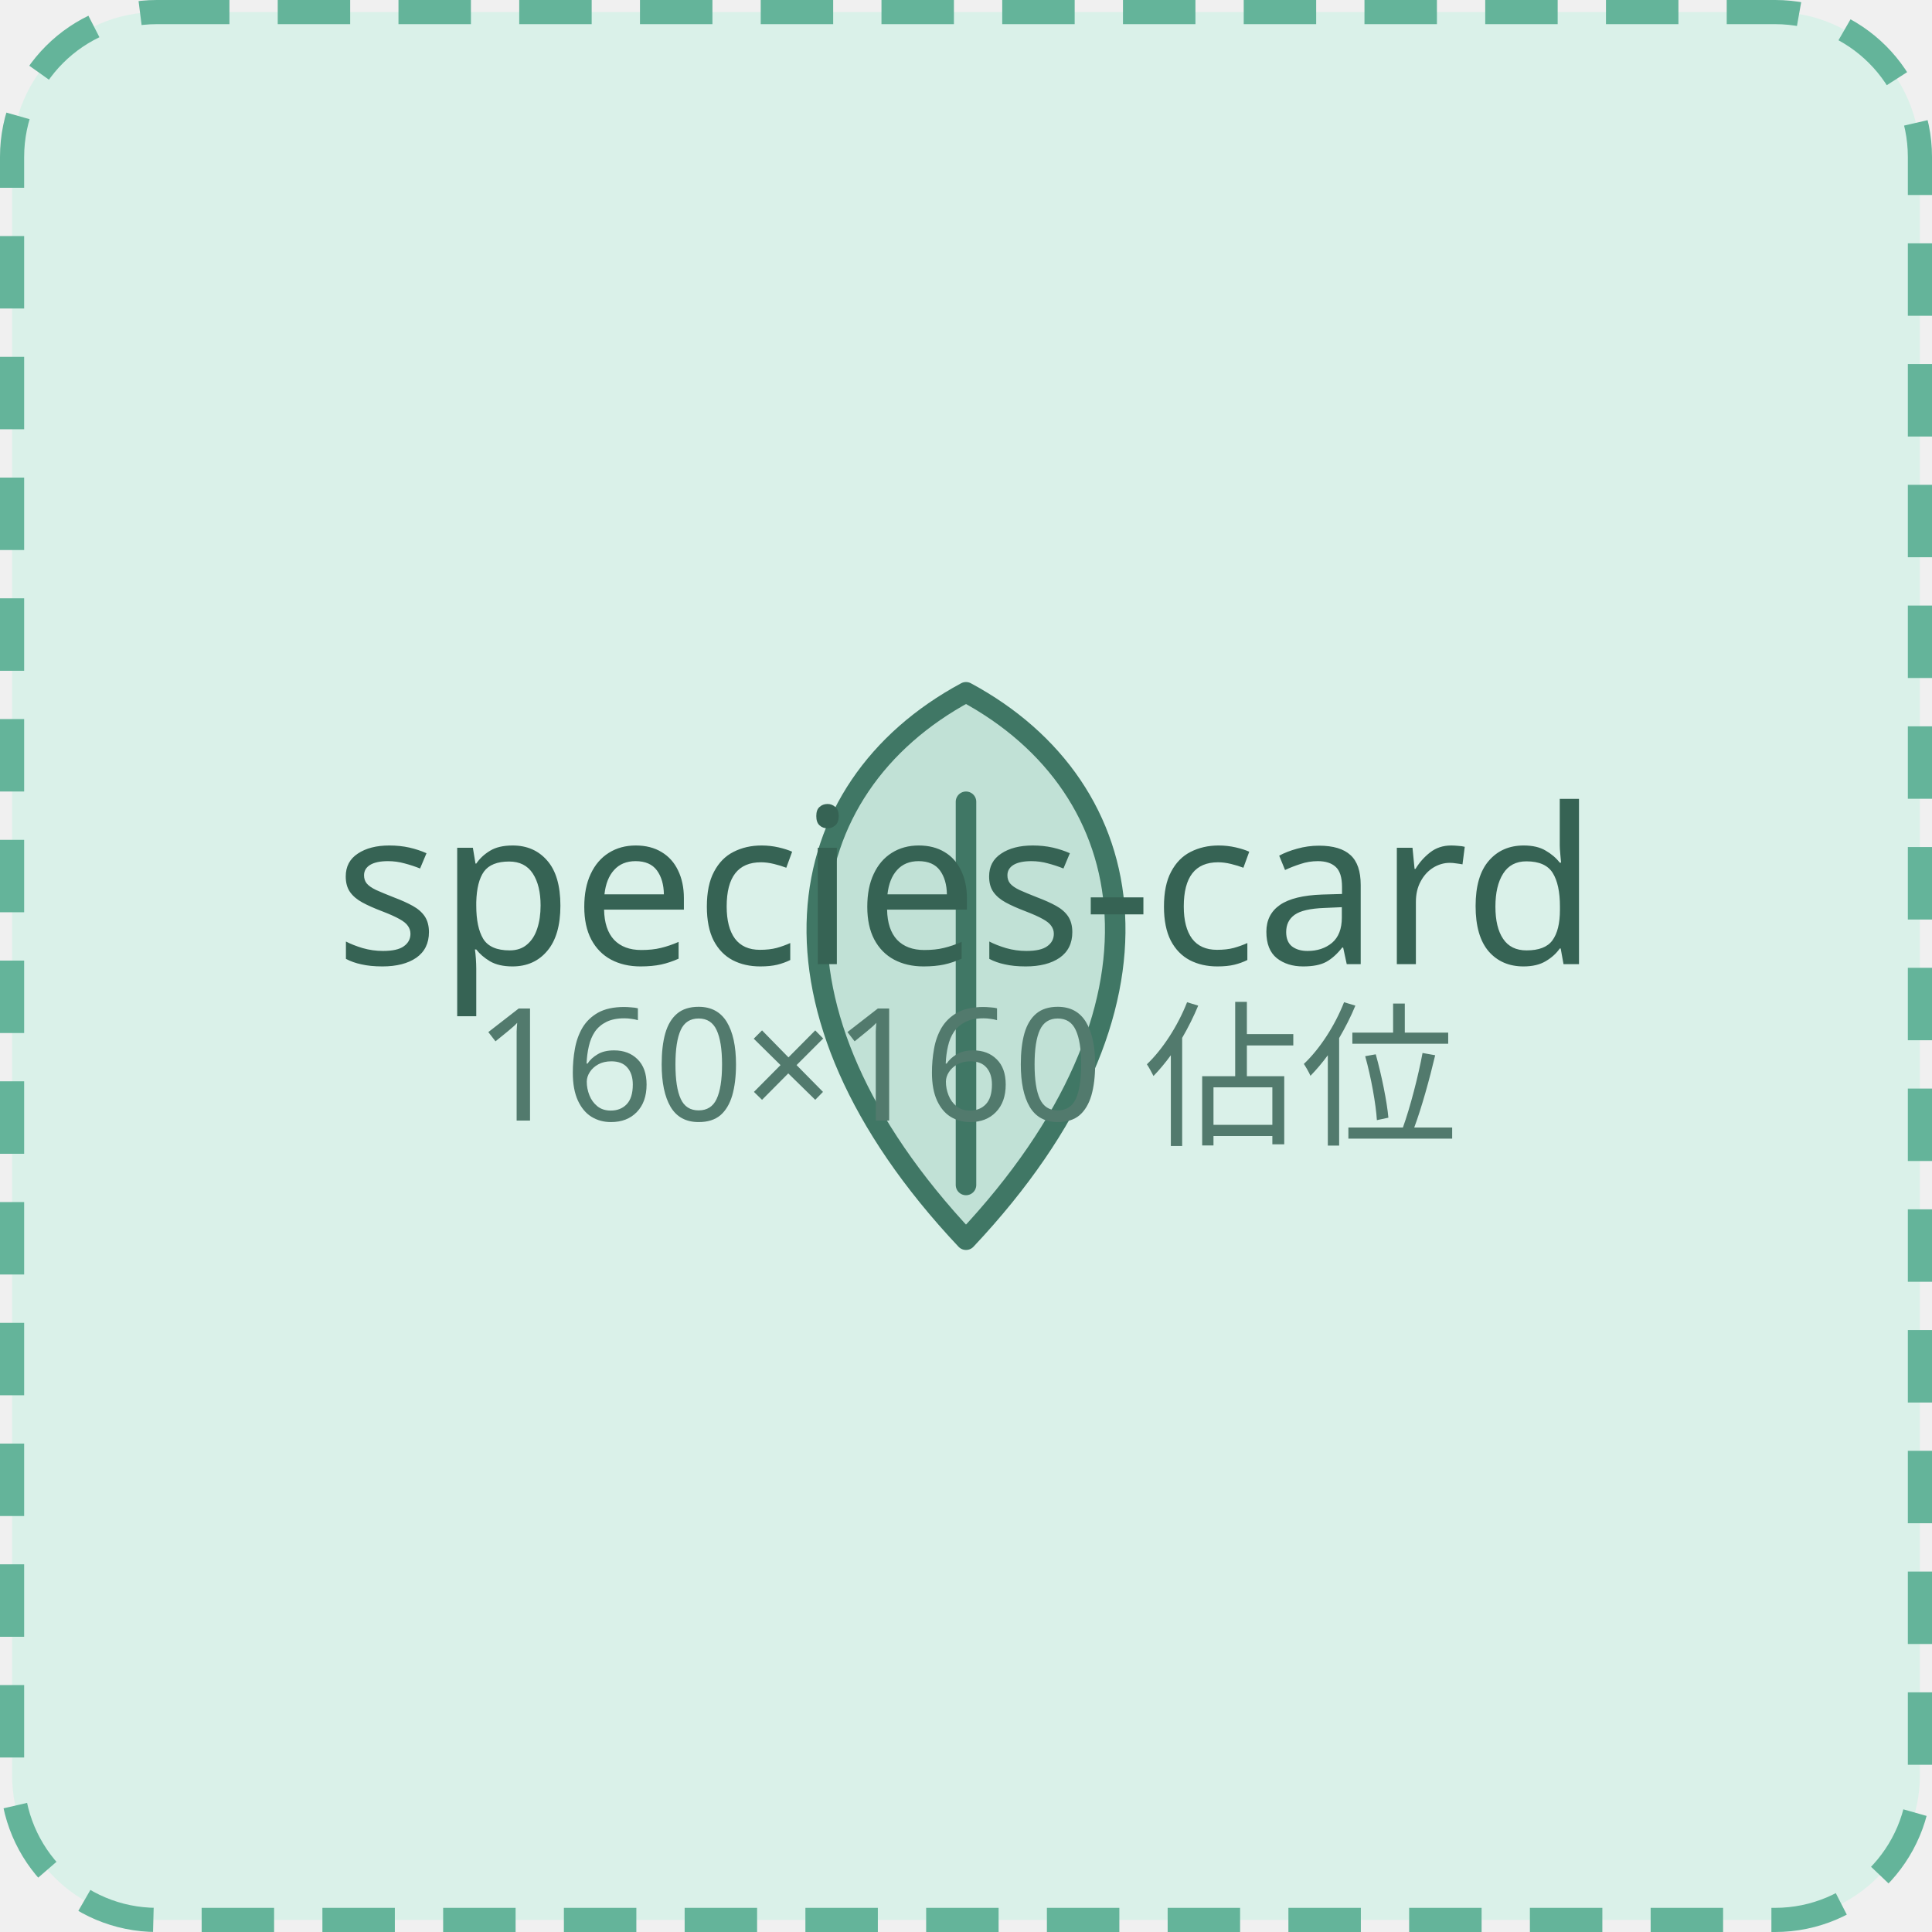
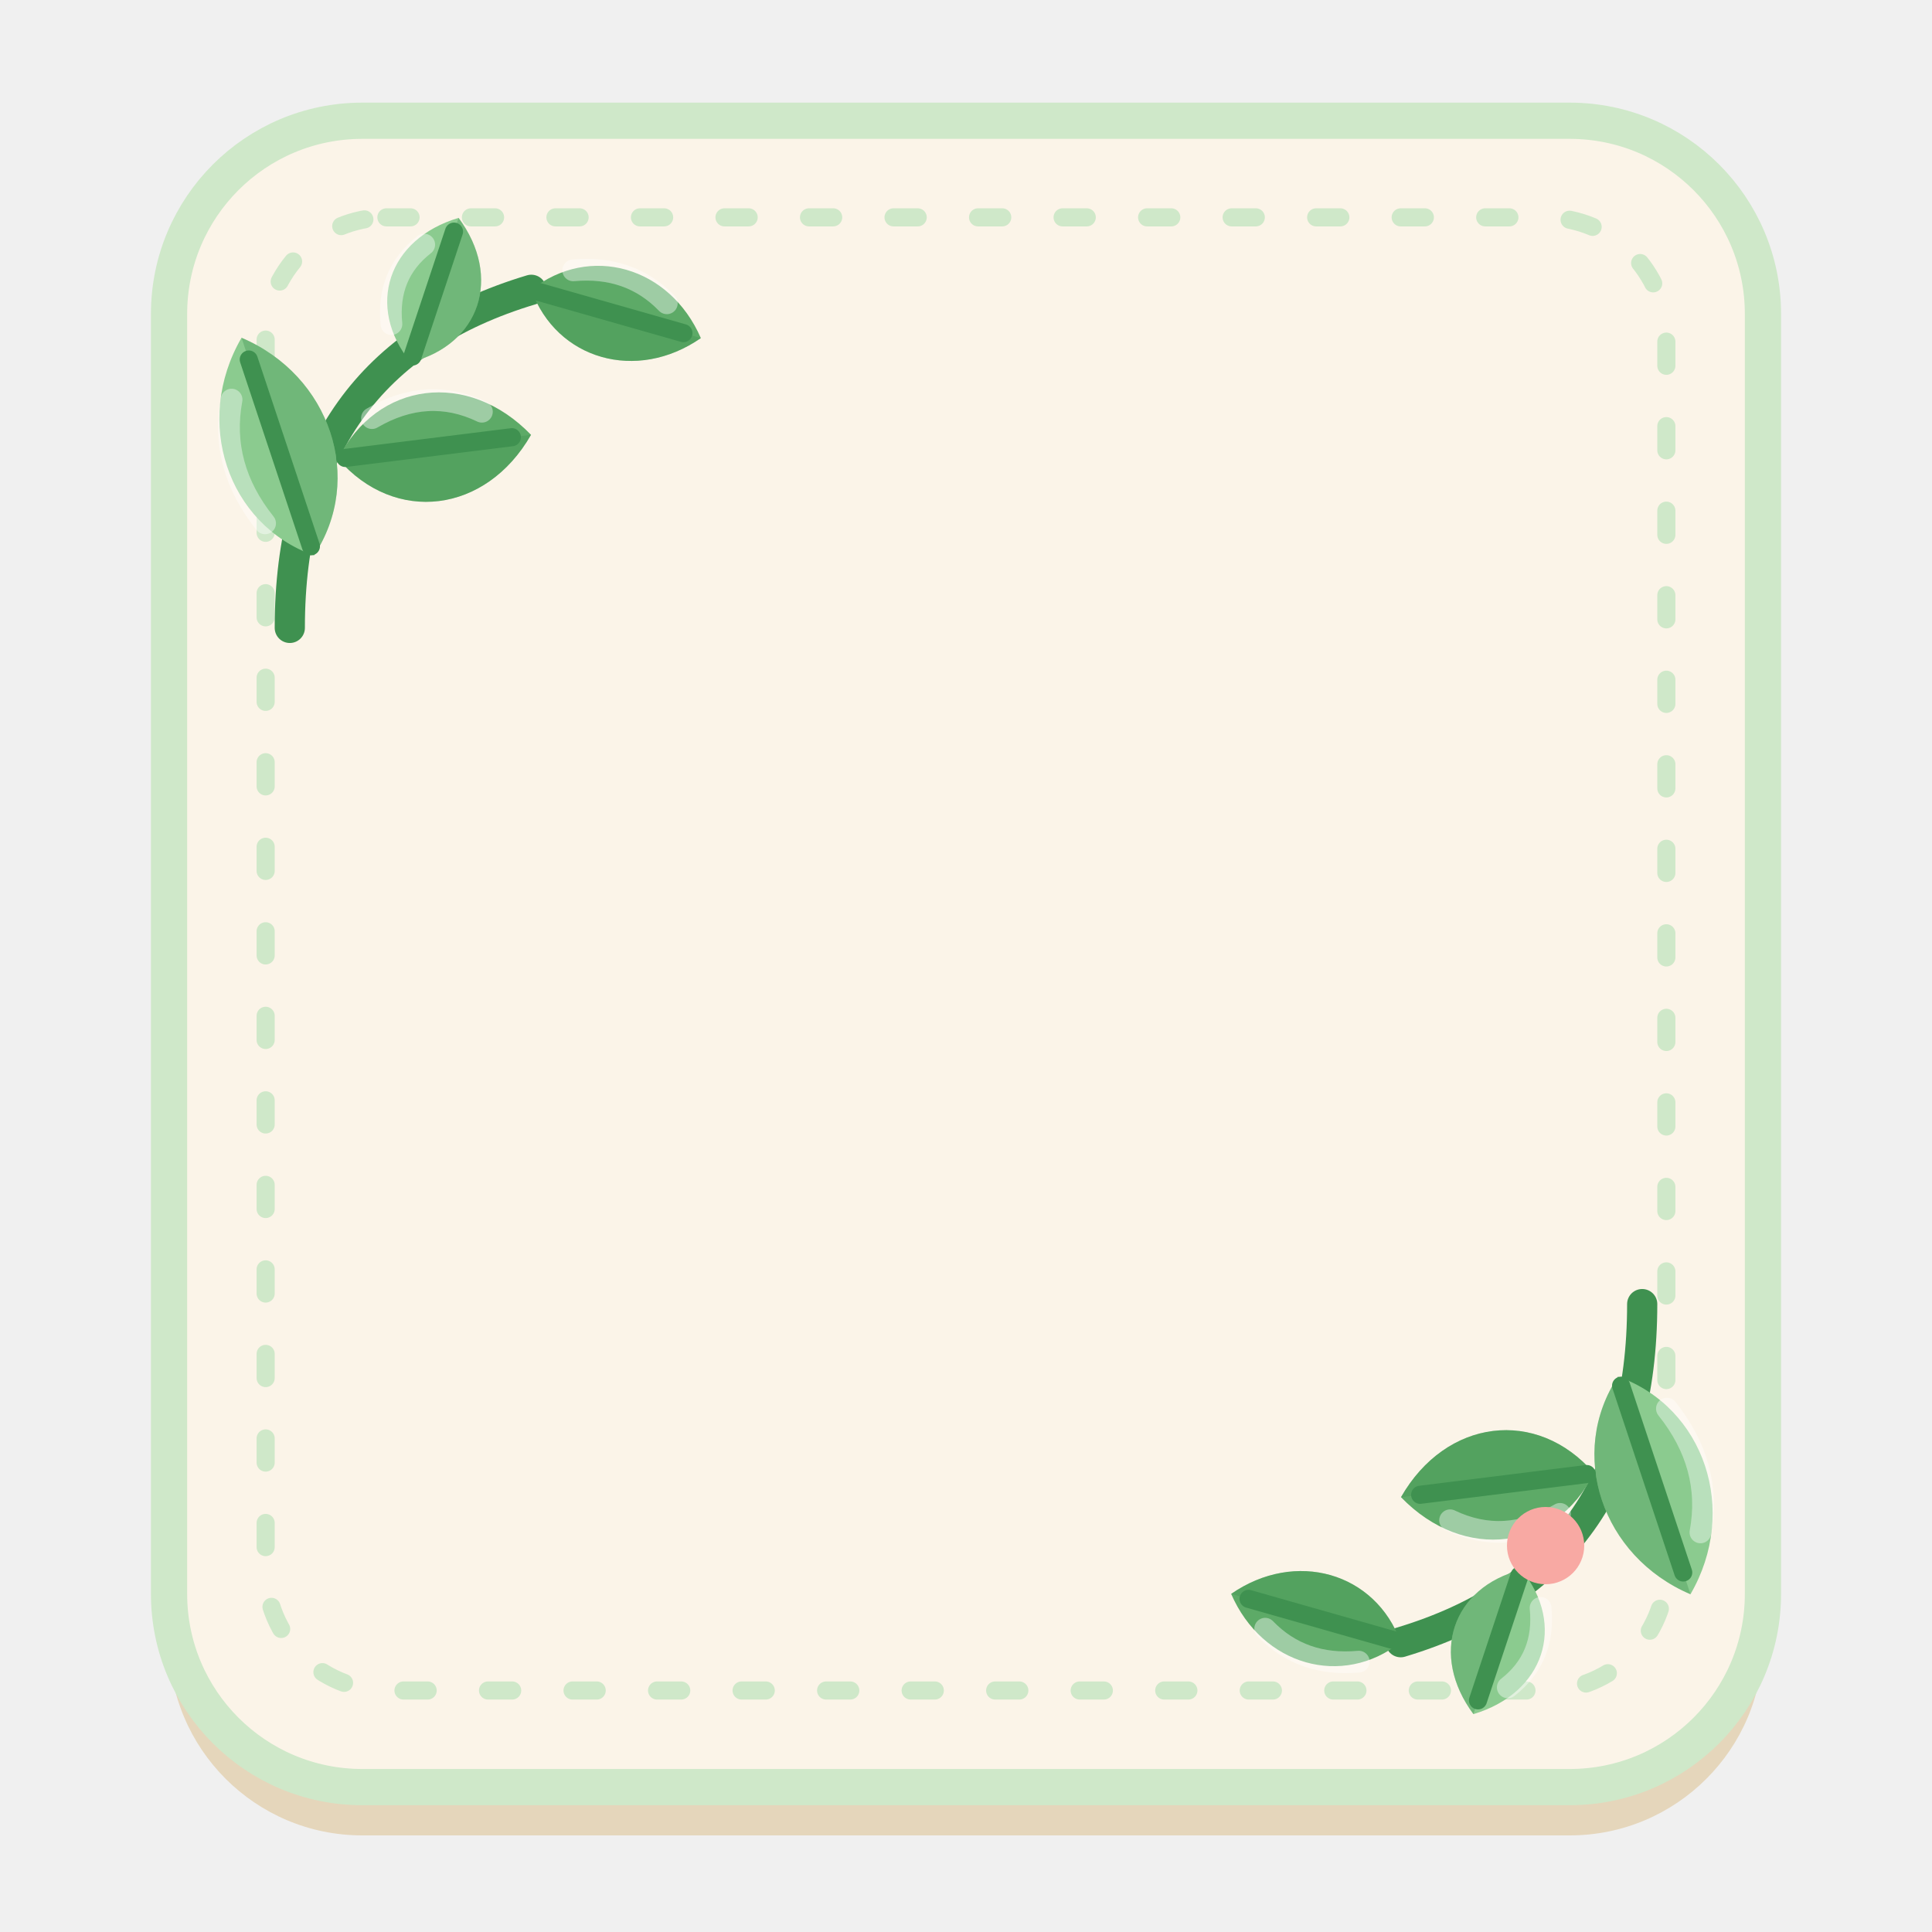
- <svg xmlns="http://www.w3.org/2000/svg" width="160" height="160" viewBox="0 0 160 160">
-   <rect x="1" y="1" width="158" height="158" rx="12" fill="hsl(160 45% 90%)" stroke="hsl(160 35% 55%)" stroke-width="2" stroke-dasharray="6 4" />
-   <g transform="translate(52.8 52.8) scale(0.5666667)" fill="hsl(160 35% 82%)" stroke="hsl(160 30% 36%)" stroke-width="3" stroke-linejoin="round" stroke-linecap="round">
-     <path d="M48 8C74 22 80 54 48 88C16 54 22 22 48 8Z" />
-     <path d="M48 24V80" fill="none" />
+ <svg xmlns="http://www.w3.org/2000/svg" width="160" height="160" viewBox="0 0 160 160" role="img">
+   <rect x="14" y="14" width="132" height="138" rx="16" fill="#e5d6bb" />
+   <rect x="14" y="10" width="132" height="138" rx="16" fill="#fbf4e8" />
+   <rect x="14" y="10" width="132" height="138" rx="16" fill="none" stroke="#CFE8C9" stroke-width="3" />
+   <rect x="22" y="18" width="116" height="122" rx="10" fill="none" stroke="#CFE8C9" stroke-width="1.5" stroke-dasharray="2 5" stroke-linecap="round" />
+   <path d="M24 52Q24 30 44 24" fill="none" stroke="#3F9150" stroke-width="2.5" stroke-linecap="round" />
+   <g transform="translate(26 46) rotate(-108.4)">
+     <path d="M0 0C4.7 -6 13.7 -6 19 0C13.7 6 4.7 6 0 0Z" fill="#8BCB8F" />
+     <path d="M0 0C4.7 6 13.7 6 19 0Z" fill="#3F9150" opacity=".35" />
+     <path d="M3.8 -3Q9.5 -5.1 14.4 -2.4" fill="none" stroke="#fff" stroke-opacity=".4" stroke-width="1.8" stroke-linecap="round" />
+     <path d="M0.8 0L17.1 0" stroke="#3F9150" stroke-width="1.5" stroke-linecap="round" />
  </g>
-   <text dominant-baseline="middle" x="50%" y="46%" text-anchor="middle" font-family="sans-serif" font-size="18" fill="hsl(160 30% 30%)">species-card</text>
-   <text x="50%" y="58%" text-anchor="middle" font-family="sans-serif" font-size="13" fill="hsl(160 20% 40%)">160×160 佔位</text>
+   <g transform="translate(28 38) rotate(-7.1)">
+     <path d="M0 0C4 -6 11.6 -6 16.1 0C11.6 6 4 6 0 0Z" fill="#5DAA67" />
+     <path d="M0 0C4 6 11.6 6 16.1 0Z" fill="#3F9150" opacity=".35" />
+     <path d="M3.2 -3Q8.1 -5.1 12.3 -2.4" fill="none" stroke="#fff" stroke-opacity=".4" stroke-width="1.8" stroke-linecap="round" />
+     <path d="M0.6 0L14.5 0" stroke="#3F9150" stroke-width="1.5" stroke-linecap="round" />
+   </g>
+   <g transform="translate(34 30) rotate(-71.6)">
+     <path d="M0 0C3.2 -5 9.1 -5 12.6 0C9.1 5 3.2 5 0 0Z" fill="#8BCB8F" />
+     <path d="M0 0C3.2 5 9.1 5 12.6 0Z" fill="#3F9150" opacity=".35" />
+     <path d="M2.5 -2.5Q6.3 -4.2 9.6 -2" fill="none" stroke="#fff" stroke-opacity=".4" stroke-width="1.8" stroke-linecap="round" />
+     <path d="M0.5 0L11.4 0" stroke="#3F9150" stroke-width="1.5" stroke-linecap="round" />
+   </g>
+   <g transform="translate(44 24) rotate(15.9)">
+     <path d="M0 0C3.6 -5 10.5 -5 14.6 0C10.5 5 3.6 5 0 0Z" fill="#5DAA67" />
+     <path d="M0 0C3.6 5 10.5 5 14.6 0Z" fill="#3F9150" opacity=".35" />
+     <path d="M2.9 -2.5Q7.3 -4.2 11.1 -2" fill="none" stroke="#fff" stroke-opacity=".4" stroke-width="1.8" stroke-linecap="round" />
+     <path d="M0.6 0L13.1 0" stroke="#3F9150" stroke-width="1.5" stroke-linecap="round" />
+   </g>
+   <path d="M136 108Q136 130 116 136" fill="none" stroke="#3F9150" stroke-width="2.5" stroke-linecap="round" />
+   <g transform="translate(134 114) rotate(71.6)">
+     <path d="M0 0C4.7 -6 13.7 -6 19 0C13.7 6 4.7 6 0 0Z" fill="#8BCB8F" />
+     <path d="M0 0C4.7 6 13.7 6 19 0Z" fill="#3F9150" opacity=".35" />
+     <path d="M3.8 -3Q9.5 -5.1 14.4 -2.4" fill="none" stroke="#fff" stroke-opacity=".4" stroke-width="1.8" stroke-linecap="round" />
+     <path d="M0.8 0L17.1 0" stroke="#3F9150" stroke-width="1.5" stroke-linecap="round" />
+   </g>
+   <g transform="translate(132 122) rotate(172.9)">
+     <path d="M0 0C4 -6 11.6 -6 16.1 0C11.6 6 4 6 0 0Z" fill="#5DAA67" />
+     <path d="M0 0C4 6 11.6 6 16.1 0Z" fill="#3F9150" opacity=".35" />
+     <path d="M3.2 -3Q8.1 -5.1 12.3 -2.4" fill="none" stroke="#fff" stroke-opacity=".4" stroke-width="1.8" stroke-linecap="round" />
+     <path d="M0.6 0L14.5 0" stroke="#3F9150" stroke-width="1.5" stroke-linecap="round" />
+   </g>
+   <g transform="translate(126 130) rotate(108.4)">
+     <path d="M0 0C3.2 -5 9.1 -5 12.6 0C9.1 5 3.2 5 0 0Z" fill="#8BCB8F" />
+     <path d="M0 0C3.2 5 9.1 5 12.6 0Z" fill="#3F9150" opacity=".35" />
+     <path d="M2.5 -2.5Q6.3 -4.2 9.6 -2" fill="none" stroke="#fff" stroke-opacity=".4" stroke-width="1.8" stroke-linecap="round" />
+     <path d="M0.5 0L11.4 0" stroke="#3F9150" stroke-width="1.5" stroke-linecap="round" />
+   </g>
+   <g transform="translate(116 136) rotate(-164.1)">
+     <path d="M0 0C3.6 -5 10.5 -5 14.6 0C10.5 5 3.6 5 0 0Z" fill="#5DAA67" />
+     <path d="M0 0C3.6 5 10.5 5 14.6 0Z" fill="#3F9150" opacity=".35" />
+     <path d="M2.9 -2.5Q7.3 -4.2 11.1 -2" fill="none" stroke="#fff" stroke-opacity=".4" stroke-width="1.8" stroke-linecap="round" />
+     <path d="M0.6 0L13.1 0" stroke="#3F9150" stroke-width="1.5" stroke-linecap="round" />
+   </g>
+   <circle cx="128" cy="128" r="3.2" fill="#f8a9a3" />
</svg>
